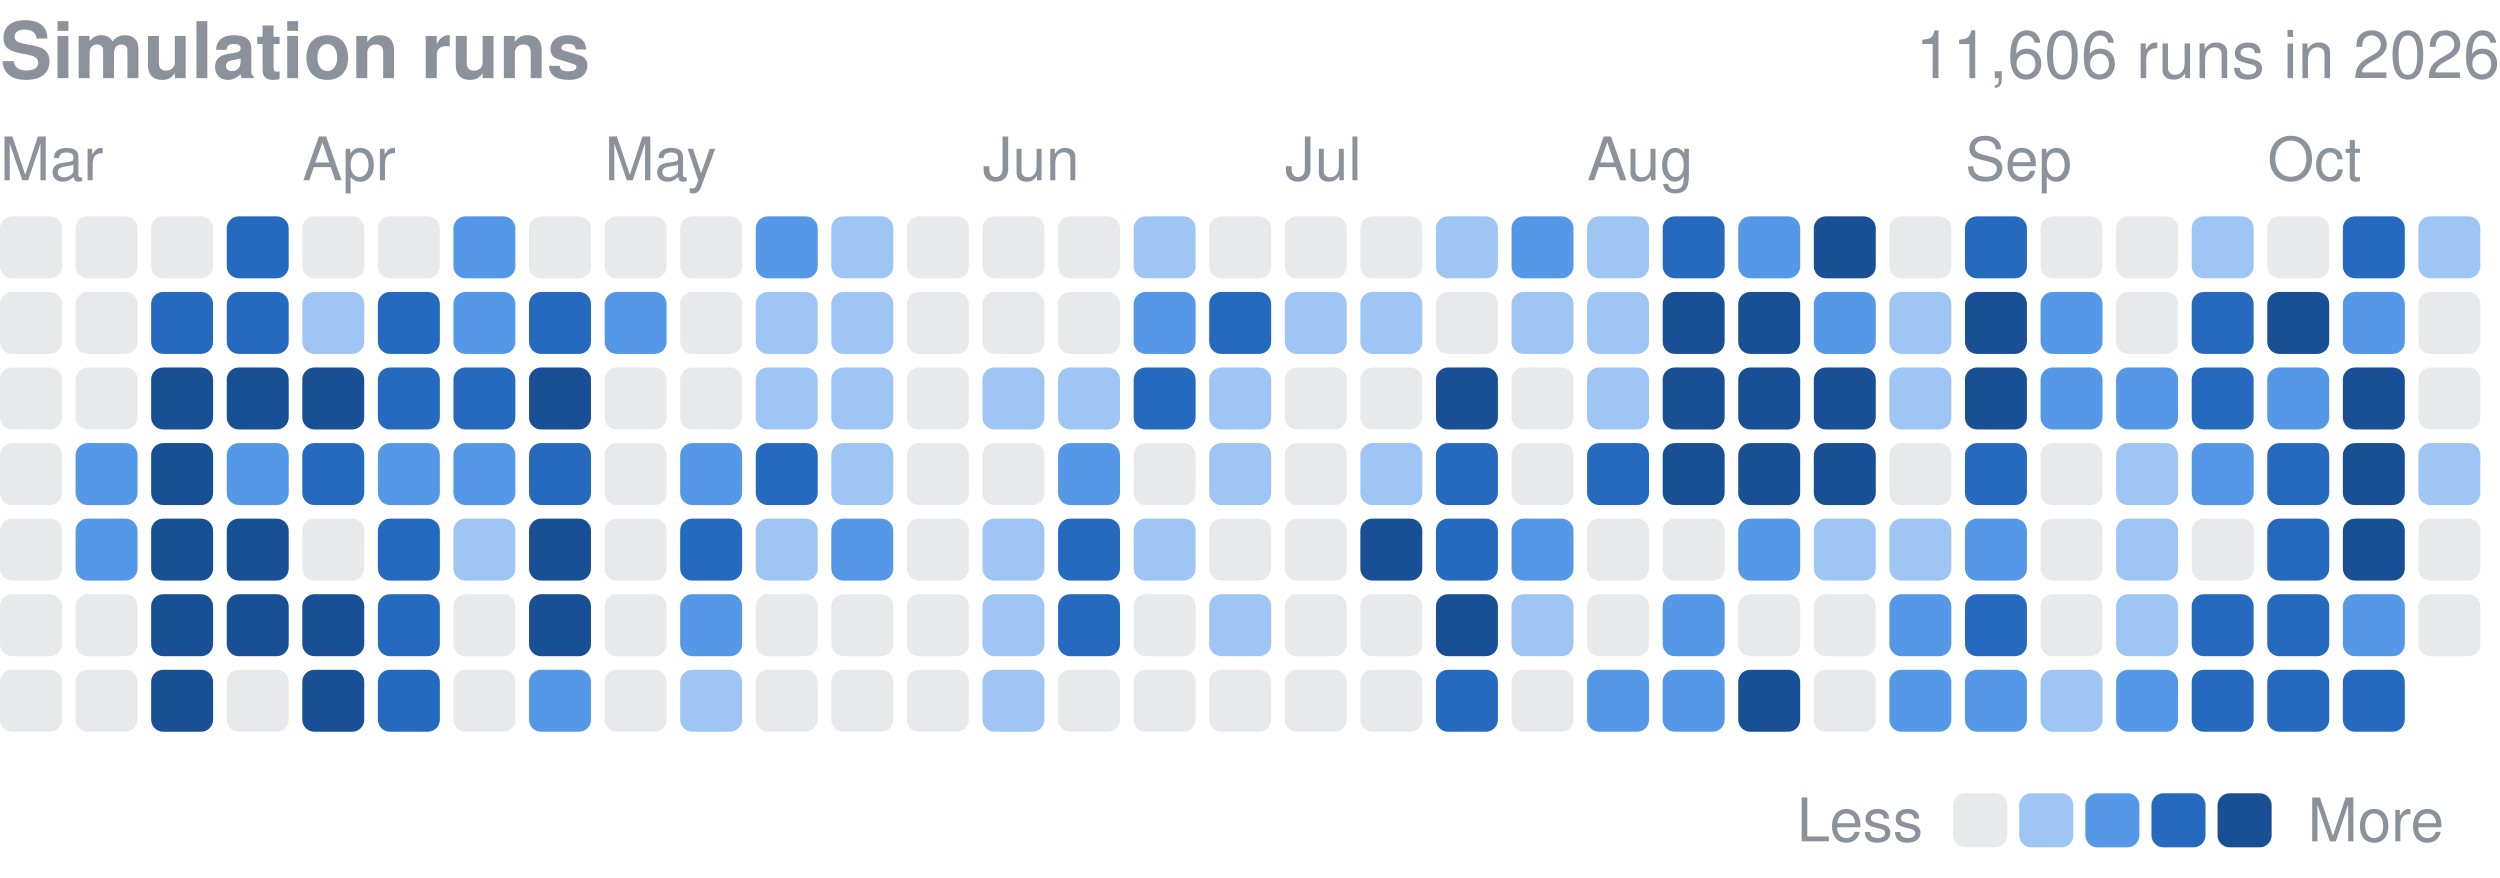
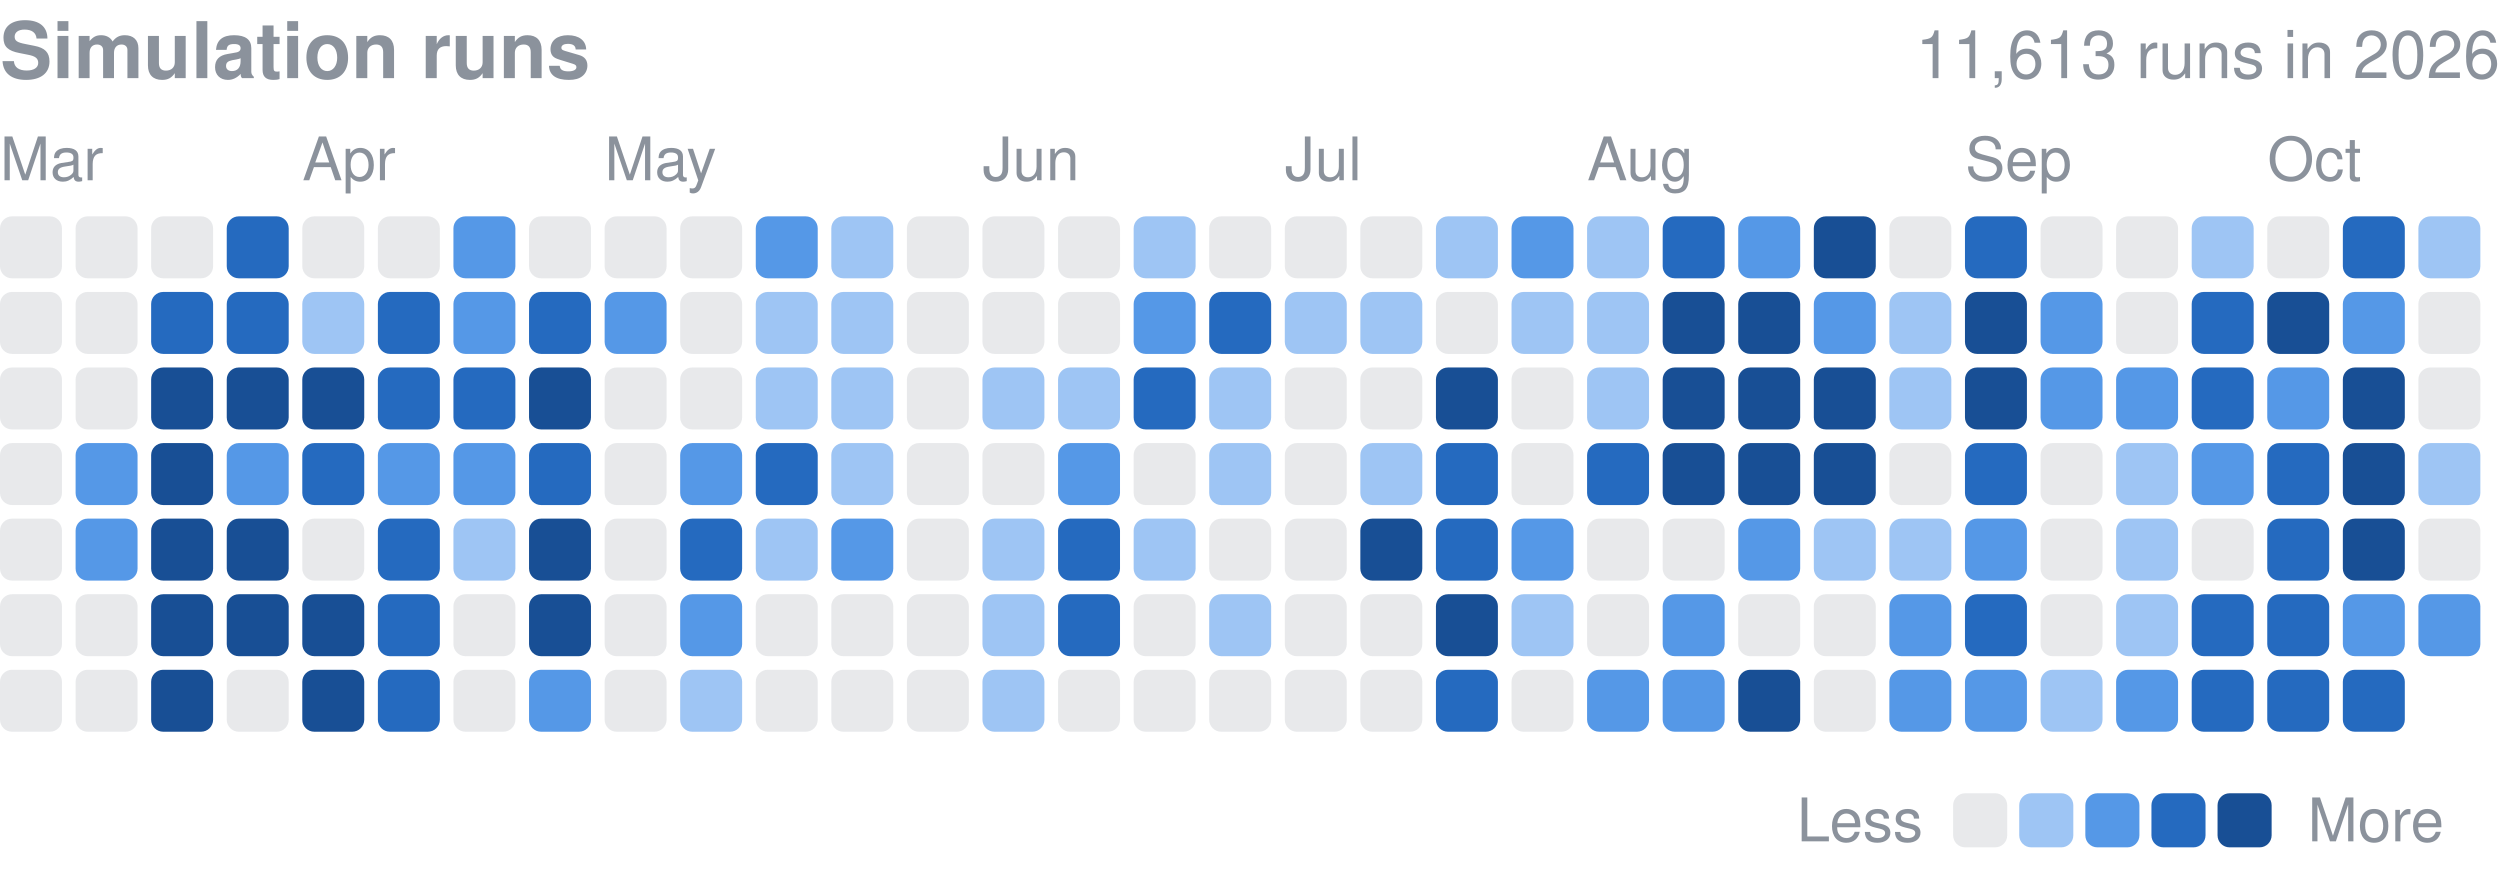
<svg xmlns="http://www.w3.org/2000/svg" width="416" height="146" viewBox="0 0 416 146" role="img" aria-label="Finished simulation runs per day in 2026">
  <style>text{font-family:-apple-system,BlinkMacSystemFont,"Segoe UI",Helvetica,Arial,sans-serif}</style>
  <text x="0" y="13" font-size="13" font-weight="600" fill="#8b929c">Simulation runs</text>
-   <text x="416" y="13" font-size="11" fill="#8b929c" text-anchor="end">11,606 runs in 2026</text>
+   <text x="416" y="13" font-size="11" fill="#8b929c" text-anchor="end">11,613 runs in 2026</text>
  <text x="0.0" y="30" font-size="10" fill="#8b929c">Mar</text>
  <text x="50.3" y="30" font-size="10" fill="#8b929c">Apr</text>
  <text x="100.6" y="30" font-size="10" fill="#8b929c">May</text>
  <text x="163.5" y="30" font-size="10" fill="#8b929c">Jun</text>
  <text x="213.8" y="30" font-size="10" fill="#8b929c">Jul</text>
  <text x="264.1" y="30" font-size="10" fill="#8b929c">Aug</text>
  <text x="327.0" y="30" font-size="10" fill="#8b929c">Sep</text>
  <text x="377.3" y="30" font-size="10" fill="#8b929c">Oct</text>
  <rect x="0.00" y="36.00" width="10.31" height="10.31" rx="2.0" fill="#8b929c" opacity="0.2" />
  <rect x="0.00" y="48.58" width="10.31" height="10.31" rx="2.0" fill="#8b929c" opacity="0.2" />
  <rect x="0.00" y="61.15" width="10.31" height="10.31" rx="2.0" fill="#8b929c" opacity="0.2" />
  <rect x="0.00" y="73.73" width="10.31" height="10.31" rx="2.0" fill="#8b929c" opacity="0.2" />
  <rect x="0.00" y="86.30" width="10.31" height="10.31" rx="2.0" fill="#8b929c" opacity="0.2" />
  <rect x="0.00" y="98.88" width="10.31" height="10.31" rx="2.0" fill="#8b929c" opacity="0.2" />
  <rect x="0.00" y="111.45" width="10.31" height="10.31" rx="2.0" fill="#8b929c" opacity="0.2" />
  <rect x="12.58" y="36.00" width="10.31" height="10.31" rx="2.0" fill="#8b929c" opacity="0.2" />
  <rect x="12.58" y="48.58" width="10.31" height="10.31" rx="2.0" fill="#8b929c" opacity="0.2" />
  <rect x="12.58" y="61.15" width="10.31" height="10.31" rx="2.0" fill="#8b929c" opacity="0.2" />
  <rect x="12.58" y="73.73" width="10.31" height="10.31" rx="2.0" fill="#5598e7" />
  <rect x="12.58" y="86.30" width="10.31" height="10.31" rx="2.0" fill="#5598e7" />
  <rect x="12.58" y="98.88" width="10.31" height="10.31" rx="2.0" fill="#8b929c" opacity="0.2" />
  <rect x="12.58" y="111.45" width="10.31" height="10.31" rx="2.0" fill="#8b929c" opacity="0.2" />
  <rect x="25.15" y="36.00" width="10.31" height="10.31" rx="2.0" fill="#8b929c" opacity="0.2" />
  <rect x="25.15" y="48.58" width="10.31" height="10.31" rx="2.0" fill="#256abf" />
  <rect x="25.15" y="61.15" width="10.31" height="10.31" rx="2.0" fill="#184f95" />
  <rect x="25.15" y="73.73" width="10.31" height="10.31" rx="2.0" fill="#184f95" />
  <rect x="25.15" y="86.30" width="10.31" height="10.31" rx="2.0" fill="#184f95" />
  <rect x="25.15" y="98.88" width="10.31" height="10.31" rx="2.0" fill="#184f95" />
  <rect x="25.15" y="111.45" width="10.31" height="10.31" rx="2.0" fill="#184f95" />
  <rect x="37.73" y="36.00" width="10.31" height="10.31" rx="2.0" fill="#256abf" />
  <rect x="37.73" y="48.58" width="10.31" height="10.31" rx="2.0" fill="#256abf" />
  <rect x="37.73" y="61.15" width="10.31" height="10.31" rx="2.0" fill="#184f95" />
  <rect x="37.73" y="73.73" width="10.31" height="10.31" rx="2.0" fill="#5598e7" />
  <rect x="37.73" y="86.30" width="10.31" height="10.31" rx="2.0" fill="#184f95" />
  <rect x="37.73" y="98.88" width="10.31" height="10.31" rx="2.0" fill="#184f95" />
  <rect x="37.73" y="111.45" width="10.31" height="10.31" rx="2.0" fill="#8b929c" opacity="0.2" />
  <rect x="50.30" y="36.00" width="10.31" height="10.31" rx="2.0" fill="#8b929c" opacity="0.2" />
  <rect x="50.30" y="48.58" width="10.31" height="10.31" rx="2.0" fill="#9ec5f4" />
  <rect x="50.30" y="61.15" width="10.31" height="10.31" rx="2.0" fill="#184f95" />
  <rect x="50.30" y="73.73" width="10.31" height="10.31" rx="2.0" fill="#256abf" />
  <rect x="50.30" y="86.30" width="10.31" height="10.31" rx="2.0" fill="#8b929c" opacity="0.2" />
  <rect x="50.30" y="98.88" width="10.31" height="10.31" rx="2.0" fill="#184f95" />
  <rect x="50.30" y="111.45" width="10.31" height="10.31" rx="2.0" fill="#184f95" />
  <rect x="62.88" y="36.00" width="10.31" height="10.31" rx="2.0" fill="#8b929c" opacity="0.2" />
  <rect x="62.88" y="48.58" width="10.31" height="10.31" rx="2.0" fill="#256abf" />
  <rect x="62.88" y="61.15" width="10.31" height="10.31" rx="2.0" fill="#256abf" />
  <rect x="62.88" y="73.73" width="10.31" height="10.31" rx="2.0" fill="#5598e7" />
  <rect x="62.88" y="86.30" width="10.31" height="10.31" rx="2.0" fill="#256abf" />
  <rect x="62.88" y="98.88" width="10.31" height="10.31" rx="2.0" fill="#256abf" />
  <rect x="62.88" y="111.45" width="10.31" height="10.31" rx="2.0" fill="#256abf" />
  <rect x="75.45" y="36.00" width="10.31" height="10.31" rx="2.0" fill="#5598e7" />
  <rect x="75.45" y="48.58" width="10.31" height="10.31" rx="2.0" fill="#5598e7" />
  <rect x="75.45" y="61.15" width="10.31" height="10.31" rx="2.0" fill="#256abf" />
  <rect x="75.45" y="73.73" width="10.31" height="10.31" rx="2.0" fill="#5598e7" />
  <rect x="75.45" y="86.30" width="10.31" height="10.31" rx="2.0" fill="#9ec5f4" />
  <rect x="75.45" y="98.88" width="10.31" height="10.31" rx="2.0" fill="#8b929c" opacity="0.2" />
  <rect x="75.45" y="111.45" width="10.31" height="10.31" rx="2.0" fill="#8b929c" opacity="0.2" />
  <rect x="88.03" y="36.00" width="10.31" height="10.31" rx="2.0" fill="#8b929c" opacity="0.2" />
  <rect x="88.03" y="48.58" width="10.31" height="10.31" rx="2.0" fill="#256abf" />
  <rect x="88.03" y="61.15" width="10.31" height="10.31" rx="2.0" fill="#184f95" />
  <rect x="88.03" y="73.73" width="10.31" height="10.31" rx="2.0" fill="#256abf" />
  <rect x="88.03" y="86.30" width="10.31" height="10.31" rx="2.0" fill="#184f95" />
  <rect x="88.03" y="98.88" width="10.31" height="10.31" rx="2.0" fill="#184f95" />
  <rect x="88.03" y="111.45" width="10.31" height="10.31" rx="2.0" fill="#5598e7" />
  <rect x="100.61" y="36.00" width="10.31" height="10.31" rx="2.0" fill="#8b929c" opacity="0.2" />
  <rect x="100.61" y="48.58" width="10.31" height="10.31" rx="2.0" fill="#5598e7" />
  <rect x="100.61" y="61.15" width="10.31" height="10.31" rx="2.0" fill="#8b929c" opacity="0.2" />
  <rect x="100.61" y="73.73" width="10.31" height="10.31" rx="2.0" fill="#8b929c" opacity="0.2" />
  <rect x="100.61" y="86.30" width="10.31" height="10.31" rx="2.0" fill="#8b929c" opacity="0.2" />
  <rect x="100.61" y="98.88" width="10.31" height="10.31" rx="2.0" fill="#8b929c" opacity="0.2" />
  <rect x="100.61" y="111.45" width="10.31" height="10.31" rx="2.0" fill="#8b929c" opacity="0.2" />
  <rect x="113.18" y="36.00" width="10.31" height="10.31" rx="2.0" fill="#8b929c" opacity="0.2" />
  <rect x="113.18" y="48.58" width="10.31" height="10.31" rx="2.0" fill="#8b929c" opacity="0.2" />
  <rect x="113.18" y="61.15" width="10.31" height="10.31" rx="2.0" fill="#8b929c" opacity="0.2" />
  <rect x="113.18" y="73.73" width="10.31" height="10.31" rx="2.0" fill="#5598e7" />
  <rect x="113.18" y="86.30" width="10.31" height="10.31" rx="2.0" fill="#256abf" />
  <rect x="113.18" y="98.88" width="10.31" height="10.31" rx="2.0" fill="#5598e7" />
  <rect x="113.18" y="111.45" width="10.31" height="10.31" rx="2.0" fill="#9ec5f4" />
  <rect x="125.76" y="36.00" width="10.31" height="10.31" rx="2.0" fill="#5598e7" />
  <rect x="125.76" y="48.58" width="10.31" height="10.31" rx="2.0" fill="#9ec5f4" />
  <rect x="125.76" y="61.15" width="10.31" height="10.31" rx="2.0" fill="#9ec5f4" />
  <rect x="125.76" y="73.73" width="10.31" height="10.31" rx="2.0" fill="#256abf" />
  <rect x="125.76" y="86.30" width="10.31" height="10.31" rx="2.0" fill="#9ec5f4" />
  <rect x="125.76" y="98.88" width="10.31" height="10.31" rx="2.0" fill="#8b929c" opacity="0.2" />
  <rect x="125.76" y="111.45" width="10.31" height="10.31" rx="2.0" fill="#8b929c" opacity="0.2" />
  <rect x="138.33" y="36.00" width="10.31" height="10.31" rx="2.0" fill="#9ec5f4" />
  <rect x="138.33" y="48.58" width="10.31" height="10.31" rx="2.0" fill="#9ec5f4" />
  <rect x="138.33" y="61.15" width="10.31" height="10.31" rx="2.0" fill="#9ec5f4" />
  <rect x="138.33" y="73.73" width="10.31" height="10.31" rx="2.0" fill="#9ec5f4" />
  <rect x="138.33" y="86.30" width="10.31" height="10.31" rx="2.0" fill="#5598e7" />
  <rect x="138.33" y="98.88" width="10.31" height="10.31" rx="2.0" fill="#8b929c" opacity="0.2" />
  <rect x="138.33" y="111.45" width="10.31" height="10.31" rx="2.0" fill="#8b929c" opacity="0.2" />
  <rect x="150.91" y="36.00" width="10.31" height="10.31" rx="2.0" fill="#8b929c" opacity="0.2" />
  <rect x="150.91" y="48.58" width="10.31" height="10.31" rx="2.0" fill="#8b929c" opacity="0.2" />
  <rect x="150.91" y="61.15" width="10.31" height="10.31" rx="2.0" fill="#8b929c" opacity="0.2" />
  <rect x="150.91" y="73.73" width="10.31" height="10.31" rx="2.0" fill="#8b929c" opacity="0.2" />
  <rect x="150.91" y="86.30" width="10.31" height="10.31" rx="2.0" fill="#8b929c" opacity="0.2" />
  <rect x="150.91" y="98.88" width="10.31" height="10.31" rx="2.0" fill="#8b929c" opacity="0.2" />
  <rect x="150.91" y="111.45" width="10.31" height="10.31" rx="2.0" fill="#8b929c" opacity="0.2" />
  <rect x="163.48" y="36.00" width="10.31" height="10.31" rx="2.0" fill="#8b929c" opacity="0.2" />
  <rect x="163.48" y="48.58" width="10.31" height="10.31" rx="2.0" fill="#8b929c" opacity="0.2" />
  <rect x="163.48" y="61.15" width="10.31" height="10.31" rx="2.0" fill="#9ec5f4" />
  <rect x="163.48" y="73.73" width="10.31" height="10.31" rx="2.0" fill="#8b929c" opacity="0.2" />
  <rect x="163.48" y="86.30" width="10.31" height="10.31" rx="2.0" fill="#9ec5f4" />
  <rect x="163.48" y="98.88" width="10.31" height="10.31" rx="2.0" fill="#9ec5f4" />
  <rect x="163.48" y="111.45" width="10.31" height="10.31" rx="2.0" fill="#9ec5f4" />
  <rect x="176.06" y="36.00" width="10.31" height="10.31" rx="2.0" fill="#8b929c" opacity="0.2" />
  <rect x="176.06" y="48.58" width="10.31" height="10.31" rx="2.0" fill="#8b929c" opacity="0.2" />
  <rect x="176.06" y="61.15" width="10.31" height="10.31" rx="2.0" fill="#9ec5f4" />
  <rect x="176.06" y="73.73" width="10.31" height="10.31" rx="2.0" fill="#5598e7" />
  <rect x="176.06" y="86.30" width="10.31" height="10.31" rx="2.0" fill="#256abf" />
  <rect x="176.06" y="98.88" width="10.31" height="10.31" rx="2.0" fill="#256abf" />
  <rect x="176.06" y="111.45" width="10.31" height="10.31" rx="2.0" fill="#8b929c" opacity="0.2" />
  <rect x="188.64" y="36.00" width="10.31" height="10.31" rx="2.0" fill="#9ec5f4" />
  <rect x="188.64" y="48.58" width="10.31" height="10.31" rx="2.0" fill="#5598e7" />
  <rect x="188.64" y="61.15" width="10.31" height="10.31" rx="2.0" fill="#256abf" />
  <rect x="188.64" y="73.73" width="10.31" height="10.31" rx="2.0" fill="#8b929c" opacity="0.2" />
  <rect x="188.64" y="86.30" width="10.31" height="10.31" rx="2.0" fill="#9ec5f4" />
  <rect x="188.64" y="98.88" width="10.31" height="10.31" rx="2.0" fill="#8b929c" opacity="0.2" />
  <rect x="188.64" y="111.45" width="10.31" height="10.31" rx="2.0" fill="#8b929c" opacity="0.2" />
  <rect x="201.21" y="36.00" width="10.31" height="10.31" rx="2.0" fill="#8b929c" opacity="0.2" />
  <rect x="201.21" y="48.58" width="10.31" height="10.31" rx="2.0" fill="#256abf" />
  <rect x="201.21" y="61.15" width="10.31" height="10.31" rx="2.0" fill="#9ec5f4" />
  <rect x="201.21" y="73.73" width="10.31" height="10.31" rx="2.0" fill="#9ec5f4" />
  <rect x="201.21" y="86.30" width="10.31" height="10.31" rx="2.0" fill="#8b929c" opacity="0.2" />
  <rect x="201.21" y="98.88" width="10.31" height="10.31" rx="2.0" fill="#9ec5f4" />
  <rect x="201.21" y="111.45" width="10.31" height="10.31" rx="2.0" fill="#8b929c" opacity="0.2" />
  <rect x="213.79" y="36.00" width="10.31" height="10.31" rx="2.0" fill="#8b929c" opacity="0.2" />
  <rect x="213.79" y="48.58" width="10.31" height="10.31" rx="2.0" fill="#9ec5f4" />
  <rect x="213.79" y="61.15" width="10.31" height="10.31" rx="2.0" fill="#8b929c" opacity="0.2" />
  <rect x="213.79" y="73.73" width="10.31" height="10.31" rx="2.0" fill="#8b929c" opacity="0.2" />
  <rect x="213.79" y="86.30" width="10.31" height="10.31" rx="2.0" fill="#8b929c" opacity="0.2" />
  <rect x="213.79" y="98.88" width="10.31" height="10.31" rx="2.0" fill="#8b929c" opacity="0.2" />
  <rect x="213.79" y="111.45" width="10.31" height="10.31" rx="2.0" fill="#8b929c" opacity="0.2" />
  <rect x="226.36" y="36.00" width="10.31" height="10.31" rx="2.0" fill="#8b929c" opacity="0.2" />
  <rect x="226.36" y="48.58" width="10.31" height="10.31" rx="2.0" fill="#9ec5f4" />
  <rect x="226.36" y="61.15" width="10.31" height="10.31" rx="2.0" fill="#8b929c" opacity="0.2" />
  <rect x="226.36" y="73.73" width="10.31" height="10.31" rx="2.0" fill="#9ec5f4" />
  <rect x="226.36" y="86.30" width="10.31" height="10.31" rx="2.0" fill="#184f95" />
  <rect x="226.36" y="98.88" width="10.31" height="10.31" rx="2.0" fill="#8b929c" opacity="0.2" />
  <rect x="226.36" y="111.45" width="10.31" height="10.31" rx="2.0" fill="#8b929c" opacity="0.2" />
  <rect x="238.94" y="36.00" width="10.31" height="10.31" rx="2.0" fill="#9ec5f4" />
  <rect x="238.94" y="48.58" width="10.31" height="10.31" rx="2.0" fill="#8b929c" opacity="0.2" />
  <rect x="238.94" y="61.15" width="10.31" height="10.31" rx="2.0" fill="#184f95" />
  <rect x="238.94" y="73.73" width="10.31" height="10.31" rx="2.0" fill="#256abf" />
  <rect x="238.94" y="86.30" width="10.31" height="10.31" rx="2.0" fill="#256abf" />
  <rect x="238.94" y="98.88" width="10.31" height="10.31" rx="2.0" fill="#184f95" />
  <rect x="238.94" y="111.45" width="10.31" height="10.31" rx="2.0" fill="#256abf" />
  <rect x="251.52" y="36.00" width="10.31" height="10.31" rx="2.0" fill="#5598e7" />
  <rect x="251.52" y="48.58" width="10.31" height="10.31" rx="2.0" fill="#9ec5f4" />
  <rect x="251.52" y="61.15" width="10.31" height="10.31" rx="2.0" fill="#8b929c" opacity="0.2" />
  <rect x="251.52" y="73.73" width="10.31" height="10.31" rx="2.0" fill="#8b929c" opacity="0.2" />
  <rect x="251.52" y="86.30" width="10.31" height="10.31" rx="2.0" fill="#5598e7" />
  <rect x="251.52" y="98.88" width="10.31" height="10.31" rx="2.0" fill="#9ec5f4" />
  <rect x="251.52" y="111.45" width="10.31" height="10.31" rx="2.0" fill="#8b929c" opacity="0.2" />
  <rect x="264.09" y="36.00" width="10.31" height="10.31" rx="2.0" fill="#9ec5f4" />
  <rect x="264.09" y="48.58" width="10.31" height="10.31" rx="2.0" fill="#9ec5f4" />
  <rect x="264.09" y="61.15" width="10.31" height="10.31" rx="2.0" fill="#9ec5f4" />
  <rect x="264.09" y="73.73" width="10.31" height="10.31" rx="2.0" fill="#256abf" />
  <rect x="264.09" y="86.30" width="10.31" height="10.31" rx="2.0" fill="#8b929c" opacity="0.2" />
  <rect x="264.09" y="98.88" width="10.31" height="10.31" rx="2.0" fill="#8b929c" opacity="0.2" />
  <rect x="264.09" y="111.45" width="10.31" height="10.31" rx="2.0" fill="#5598e7" />
  <rect x="276.67" y="36.00" width="10.31" height="10.31" rx="2.0" fill="#256abf" />
  <rect x="276.67" y="48.58" width="10.31" height="10.31" rx="2.0" fill="#184f95" />
  <rect x="276.67" y="61.15" width="10.31" height="10.31" rx="2.0" fill="#184f95" />
  <rect x="276.67" y="73.73" width="10.31" height="10.31" rx="2.0" fill="#184f95" />
  <rect x="276.67" y="86.30" width="10.31" height="10.31" rx="2.0" fill="#8b929c" opacity="0.2" />
  <rect x="276.67" y="98.88" width="10.31" height="10.31" rx="2.0" fill="#5598e7" />
  <rect x="276.67" y="111.45" width="10.31" height="10.31" rx="2.0" fill="#5598e7" />
  <rect x="289.24" y="36.00" width="10.31" height="10.31" rx="2.0" fill="#5598e7" />
  <rect x="289.24" y="48.58" width="10.31" height="10.31" rx="2.0" fill="#184f95" />
  <rect x="289.24" y="61.15" width="10.31" height="10.31" rx="2.0" fill="#184f95" />
  <rect x="289.24" y="73.73" width="10.31" height="10.31" rx="2.0" fill="#184f95" />
  <rect x="289.24" y="86.30" width="10.31" height="10.31" rx="2.0" fill="#5598e7" />
  <rect x="289.24" y="98.88" width="10.31" height="10.31" rx="2.0" fill="#8b929c" opacity="0.2" />
  <rect x="289.24" y="111.45" width="10.31" height="10.31" rx="2.0" fill="#184f95" />
  <rect x="301.82" y="36.00" width="10.31" height="10.31" rx="2.0" fill="#184f95" />
  <rect x="301.82" y="48.58" width="10.31" height="10.31" rx="2.0" fill="#5598e7" />
  <rect x="301.82" y="61.15" width="10.31" height="10.31" rx="2.0" fill="#184f95" />
  <rect x="301.82" y="73.73" width="10.31" height="10.31" rx="2.0" fill="#184f95" />
  <rect x="301.82" y="86.30" width="10.31" height="10.31" rx="2.0" fill="#9ec5f4" />
  <rect x="301.82" y="98.88" width="10.31" height="10.31" rx="2.0" fill="#8b929c" opacity="0.2" />
  <rect x="301.82" y="111.45" width="10.31" height="10.31" rx="2.0" fill="#8b929c" opacity="0.2" />
  <rect x="314.39" y="36.00" width="10.31" height="10.31" rx="2.0" fill="#8b929c" opacity="0.2" />
  <rect x="314.39" y="48.58" width="10.31" height="10.31" rx="2.0" fill="#9ec5f4" />
  <rect x="314.39" y="61.15" width="10.31" height="10.31" rx="2.0" fill="#9ec5f4" />
  <rect x="314.39" y="73.73" width="10.31" height="10.31" rx="2.0" fill="#8b929c" opacity="0.2" />
  <rect x="314.39" y="86.30" width="10.31" height="10.31" rx="2.0" fill="#9ec5f4" />
  <rect x="314.39" y="98.88" width="10.31" height="10.31" rx="2.0" fill="#5598e7" />
  <rect x="314.39" y="111.45" width="10.31" height="10.31" rx="2.0" fill="#5598e7" />
  <rect x="326.97" y="36.00" width="10.31" height="10.31" rx="2.0" fill="#256abf" />
  <rect x="326.97" y="48.58" width="10.31" height="10.31" rx="2.0" fill="#184f95" />
  <rect x="326.97" y="61.15" width="10.31" height="10.31" rx="2.0" fill="#184f95" />
  <rect x="326.97" y="73.73" width="10.31" height="10.31" rx="2.0" fill="#256abf" />
  <rect x="326.97" y="86.30" width="10.31" height="10.31" rx="2.0" fill="#5598e7" />
  <rect x="326.97" y="98.88" width="10.31" height="10.31" rx="2.0" fill="#256abf" />
  <rect x="326.97" y="111.45" width="10.31" height="10.31" rx="2.0" fill="#5598e7" />
  <rect x="339.55" y="36.00" width="10.31" height="10.31" rx="2.0" fill="#8b929c" opacity="0.2" />
  <rect x="339.55" y="48.58" width="10.31" height="10.31" rx="2.0" fill="#5598e7" />
  <rect x="339.55" y="61.15" width="10.31" height="10.31" rx="2.0" fill="#5598e7" />
  <rect x="339.55" y="73.73" width="10.31" height="10.31" rx="2.0" fill="#8b929c" opacity="0.2" />
  <rect x="339.55" y="86.30" width="10.31" height="10.31" rx="2.0" fill="#8b929c" opacity="0.2" />
  <rect x="339.55" y="98.88" width="10.31" height="10.31" rx="2.0" fill="#8b929c" opacity="0.2" />
  <rect x="339.55" y="111.45" width="10.31" height="10.31" rx="2.0" fill="#9ec5f4" />
  <rect x="352.12" y="36.00" width="10.31" height="10.31" rx="2.0" fill="#8b929c" opacity="0.2" />
  <rect x="352.12" y="48.58" width="10.31" height="10.31" rx="2.0" fill="#8b929c" opacity="0.2" />
  <rect x="352.12" y="61.15" width="10.31" height="10.31" rx="2.0" fill="#5598e7" />
  <rect x="352.12" y="73.73" width="10.31" height="10.31" rx="2.0" fill="#9ec5f4" />
  <rect x="352.12" y="86.30" width="10.31" height="10.31" rx="2.0" fill="#9ec5f4" />
  <rect x="352.12" y="98.88" width="10.31" height="10.31" rx="2.0" fill="#9ec5f4" />
  <rect x="352.12" y="111.45" width="10.31" height="10.31" rx="2.0" fill="#5598e7" />
  <rect x="364.70" y="36.00" width="10.31" height="10.31" rx="2.0" fill="#9ec5f4" />
  <rect x="364.70" y="48.58" width="10.31" height="10.31" rx="2.0" fill="#256abf" />
  <rect x="364.70" y="61.15" width="10.31" height="10.31" rx="2.0" fill="#256abf" />
  <rect x="364.70" y="73.73" width="10.31" height="10.31" rx="2.0" fill="#5598e7" />
  <rect x="364.70" y="86.30" width="10.31" height="10.31" rx="2.0" fill="#8b929c" opacity="0.2" />
  <rect x="364.70" y="98.88" width="10.31" height="10.31" rx="2.0" fill="#256abf" />
  <rect x="364.70" y="111.45" width="10.31" height="10.31" rx="2.0" fill="#256abf" />
  <rect x="377.27" y="36.00" width="10.31" height="10.31" rx="2.0" fill="#8b929c" opacity="0.2" />
  <rect x="377.27" y="48.58" width="10.31" height="10.31" rx="2.0" fill="#184f95" />
  <rect x="377.27" y="61.15" width="10.31" height="10.31" rx="2.0" fill="#5598e7" />
  <rect x="377.27" y="73.73" width="10.31" height="10.31" rx="2.0" fill="#256abf" />
  <rect x="377.27" y="86.30" width="10.31" height="10.31" rx="2.0" fill="#256abf" />
  <rect x="377.27" y="98.88" width="10.31" height="10.31" rx="2.0" fill="#256abf" />
  <rect x="377.27" y="111.45" width="10.31" height="10.31" rx="2.0" fill="#256abf" />
  <rect x="389.85" y="36.00" width="10.31" height="10.31" rx="2.0" fill="#256abf" />
  <rect x="389.85" y="48.58" width="10.31" height="10.31" rx="2.0" fill="#5598e7" />
  <rect x="389.85" y="61.15" width="10.31" height="10.31" rx="2.0" fill="#184f95" />
  <rect x="389.85" y="73.73" width="10.31" height="10.31" rx="2.0" fill="#184f95" />
  <rect x="389.85" y="86.30" width="10.31" height="10.31" rx="2.0" fill="#184f95" />
  <rect x="389.85" y="98.88" width="10.31" height="10.31" rx="2.0" fill="#5598e7" />
  <rect x="389.85" y="111.45" width="10.31" height="10.31" rx="2.0" fill="#256abf" />
  <rect x="402.42" y="36.00" width="10.31" height="10.31" rx="2.0" fill="#9ec5f4" />
  <rect x="402.42" y="48.58" width="10.31" height="10.31" rx="2.0" fill="#8b929c" opacity="0.2" />
  <rect x="402.42" y="61.15" width="10.31" height="10.31" rx="2.0" fill="#8b929c" opacity="0.2" />
  <rect x="402.42" y="73.73" width="10.31" height="10.31" rx="2.0" fill="#9ec5f4" />
  <rect x="402.42" y="86.30" width="10.31" height="10.31" rx="2.0" fill="#8b929c" opacity="0.2" />
-   <rect x="402.42" y="98.88" width="10.31" height="10.31" rx="2.0" fill="#8b929c" opacity="0.2" />
+   <rect x="402.42" y="98.88" width="10.31" height="10.31" rx="2.0" fill="#5598e7" />
  <text x="299" y="140.0" font-size="10" fill="#8b929c">Less</text>
  <rect x="325" y="132.0" width="9" height="9" rx="2.0" fill="#8b929c" opacity="0.2" />
  <rect x="336.0" y="132.0" width="9" height="9" rx="2.0" fill="#9ec5f4" />
  <rect x="347.0" y="132.0" width="9" height="9" rx="2.0" fill="#5598e7" />
  <rect x="358.0" y="132.0" width="9" height="9" rx="2.0" fill="#256abf" />
  <rect x="369.0" y="132.0" width="9" height="9" rx="2.0" fill="#184f95" />
  <text x="384.0" y="140.0" font-size="10" fill="#8b929c">More</text>
</svg>
